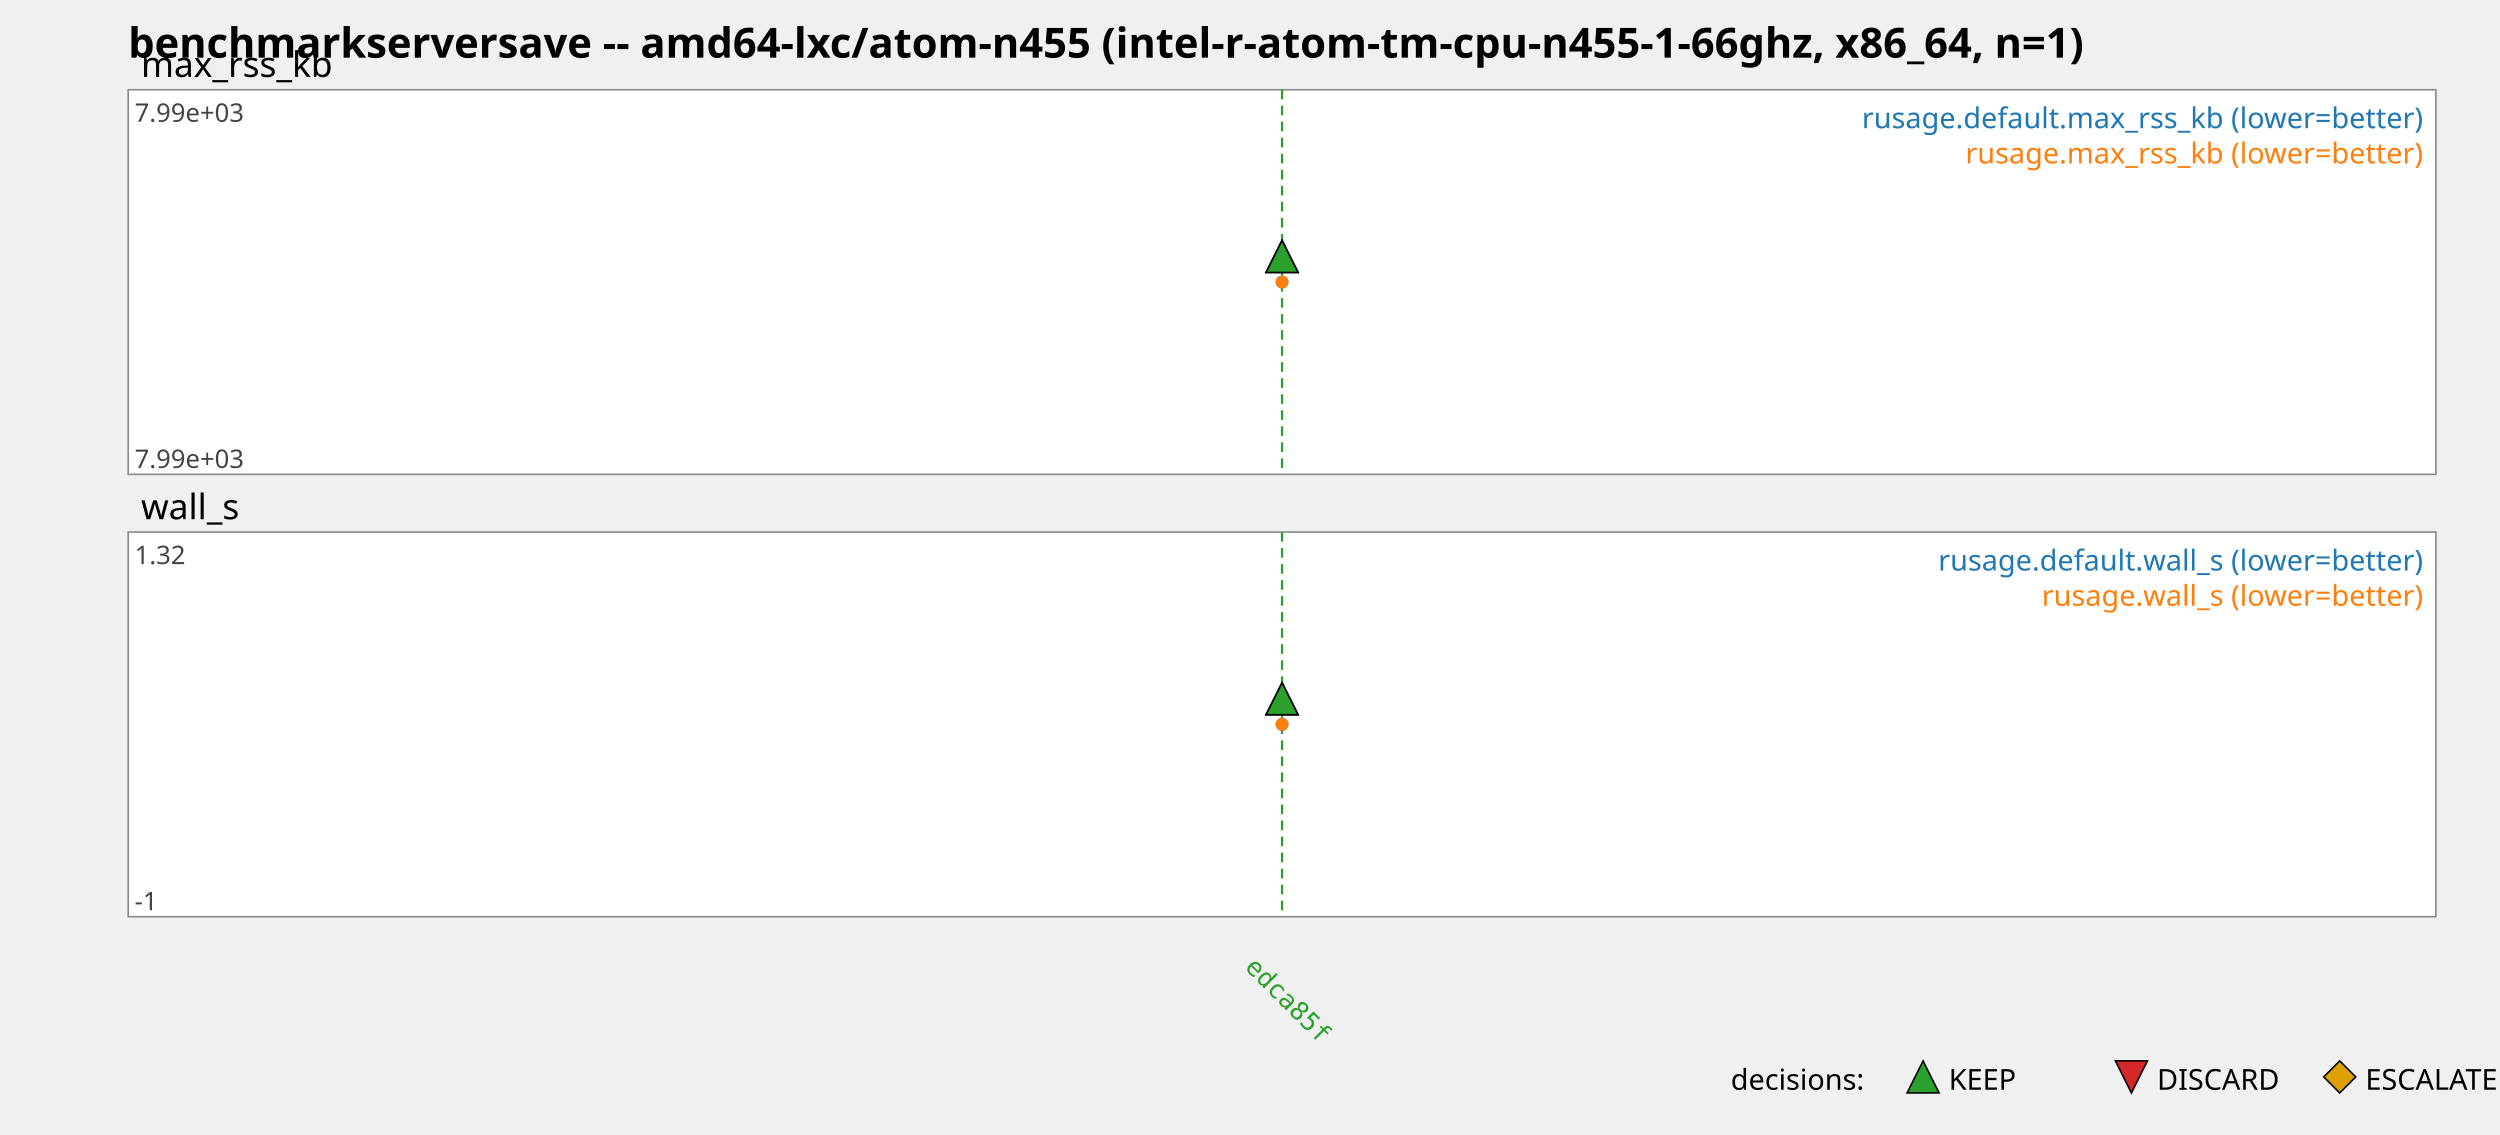
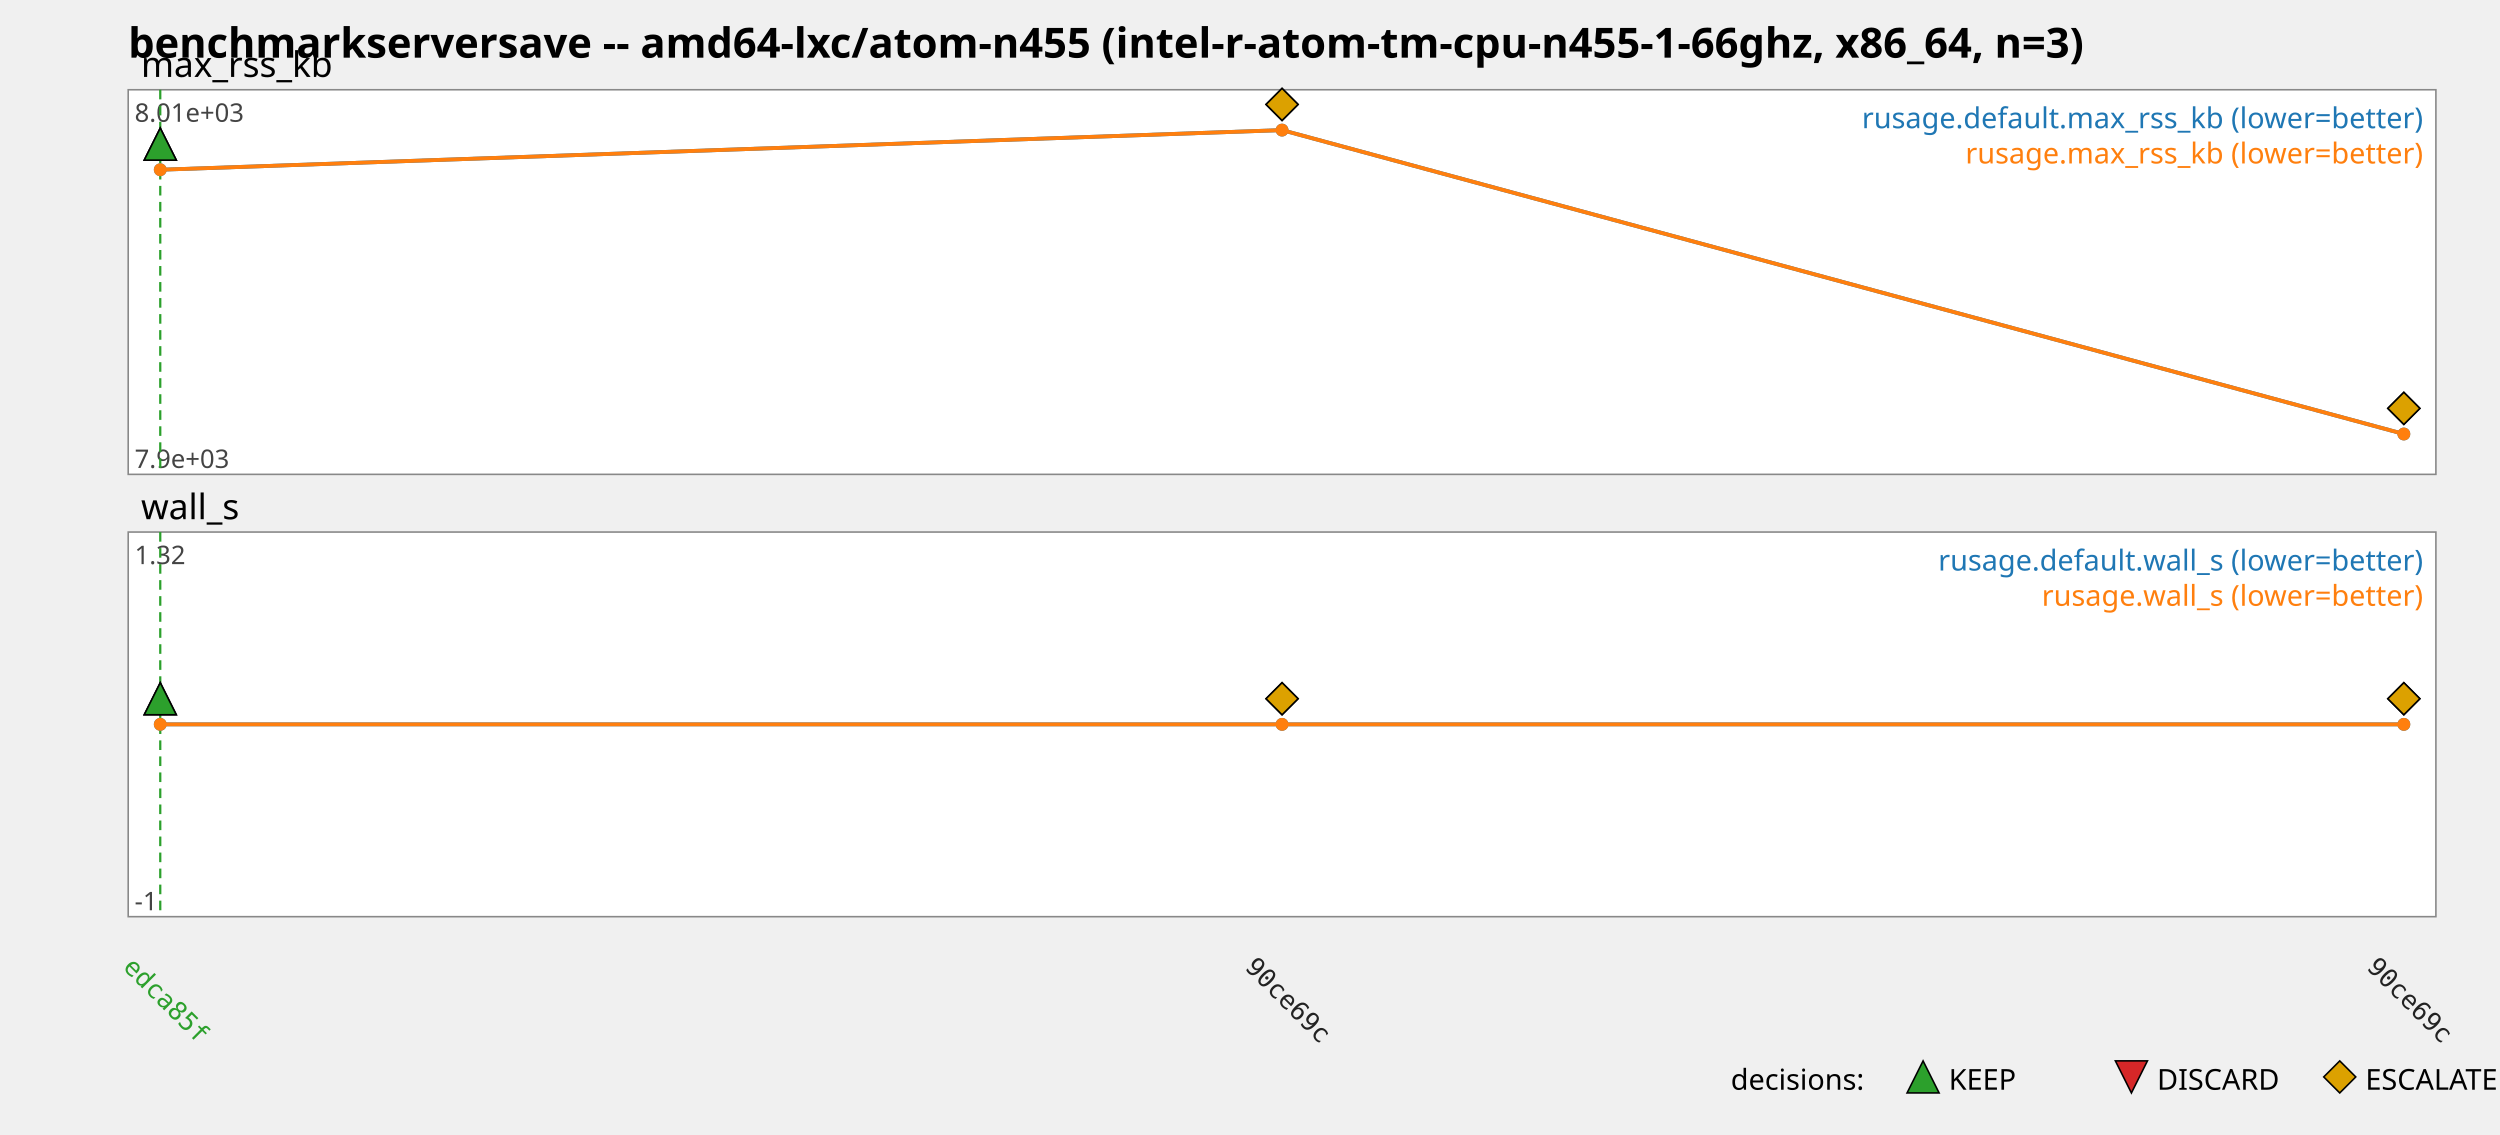
<svg xmlns="http://www.w3.org/2000/svg" version="1.1" width="780" height="354" viewBox="0 0 780 354">
-   <text x="40" y="18" font-size="13" font-family="sans-serif" font-weight="bold">benchmarkserversave -- amd64-lxc/atom-n455 (intel-r-atom-tm-cpu-n455-1-66ghz, x86_64, n=1)</text>
+   <text x="40" y="18" font-size="13" font-family="sans-serif" font-weight="bold">benchmarkserversave -- amd64-lxc/atom-n455 (intel-r-atom-tm-cpu-n455-1-66ghz, x86_64, n=3)</text>
  <g transform="translate(40,28)">
    <rect x="0" y="0" width="720" height="120" fill="white" stroke="#888" stroke-width="0.5" />
    <text x="4" y="-4" font-size="11" font-family="sans-serif">max_rss_kb</text>
-     <text x="2" y="10" font-size="8" fill="#444" font-family="sans-serif">7.99e+03</text>
-     <text x="2" y="118" font-size="8" fill="#444" font-family="sans-serif">7.99e+03</text>
-     <line x1="360.0" y1="0" x2="360.0" y2="120" stroke="#2ca02c" stroke-width="0.7" stroke-dasharray="3,2" />
-     <polyline points="360.0,60.00" fill="none" stroke="#1f77b4" stroke-width="1.2" />
-     <circle cx="360.0" cy="60.00" r="2" fill="#1f77b4" />
-     <polygon points="360.0,47.0 355.0,57.0 365.0,57.0" fill="#2ca02c" stroke="black" stroke-width="0.5" />
+     <text x="2" y="10" font-size="8" fill="#444" font-family="sans-serif">8.01e+03</text>
+     <text x="2" y="118" font-size="8" fill="#444" font-family="sans-serif">7.9e+03</text>
+     <line x1="10.0" y1="0" x2="10.0" y2="120" stroke="#2ca02c" stroke-width="0.7" stroke-dasharray="3,2" />
+     <polyline points="10.0,24.96 360.0,12.59 710.0,107.41" fill="none" stroke="#1f77b4" stroke-width="1.2" />
+     <circle cx="10.0" cy="24.96" r="2" fill="#1f77b4" />
+     <polygon points="10.0,11.955 5.0,21.955 15.0,21.955" fill="#2ca02c" stroke="black" stroke-width="0.5" />
+     <circle cx="360.0" cy="12.59" r="2" fill="#1f77b4" />
+     <polygon points="360.0,-0.414 365.0,4.586 360.0,9.586 355.0,4.586" fill="#dca100" stroke="black" stroke-width="0.5" />
+     <circle cx="710.0" cy="107.41" r="2" fill="#1f77b4" />
+     <polygon points="710.0,94.414 715.0,99.414 710.0,104.414 705.0,99.414" fill="#dca100" stroke="black" stroke-width="0.5" />
    <text x="716" y="12" font-size="9" text-anchor="end" fill="#1f77b4" font-family="sans-serif">rusage.default.max_rss_kb (lower=better)</text>
-     <polyline points="360.0,60.00" fill="none" stroke="#ff7f0e" stroke-width="1.2" />
-     <circle cx="360.0" cy="60.00" r="2" fill="#ff7f0e" />
-     <polygon points="360.0,47.0 355.0,57.0 365.0,57.0" fill="#2ca02c" stroke="black" stroke-width="0.5" />
+     <polyline points="10.0,24.96 360.0,12.59 710.0,107.41" fill="none" stroke="#ff7f0e" stroke-width="1.2" />
+     <circle cx="10.0" cy="24.96" r="2" fill="#ff7f0e" />
+     <polygon points="10.0,11.955 5.0,21.955 15.0,21.955" fill="#2ca02c" stroke="black" stroke-width="0.5" />
+     <circle cx="360.0" cy="12.59" r="2" fill="#ff7f0e" />
+     <polygon points="360.0,-0.414 365.0,4.586 360.0,9.586 355.0,4.586" fill="#dca100" stroke="black" stroke-width="0.5" />
+     <circle cx="710.0" cy="107.41" r="2" fill="#ff7f0e" />
+     <polygon points="710.0,94.414 715.0,99.414 710.0,104.414 705.0,99.414" fill="#dca100" stroke="black" stroke-width="0.5" />
    <text x="716" y="23" font-size="9" text-anchor="end" fill="#ff7f0e" font-family="sans-serif">rusage.max_rss_kb (lower=better)</text>
  </g>
  <g transform="translate(40,166)">
    <rect x="0" y="0" width="720" height="120" fill="white" stroke="#888" stroke-width="0.5" />
    <text x="4" y="-4" font-size="11" font-family="sans-serif">wall_s</text>
    <text x="2" y="10" font-size="8" fill="#444" font-family="sans-serif">1.32</text>
    <text x="2" y="118" font-size="8" fill="#444" font-family="sans-serif">-1</text>
-     <line x1="360.0" y1="0" x2="360.0" y2="120" stroke="#2ca02c" stroke-width="0.7" stroke-dasharray="3,2" />
-     <polyline points="360.0,60.00" fill="none" stroke="#1f77b4" stroke-width="1.2" />
+     <line x1="10.0" y1="0" x2="10.0" y2="120" stroke="#2ca02c" stroke-width="0.7" stroke-dasharray="3,2" />
+     <polyline points="10.0,60.00 360.0,60.00 710.0,60.00" fill="none" stroke="#1f77b4" stroke-width="1.2" />
+     <circle cx="10.0" cy="60.00" r="2" fill="#1f77b4" />
+     <polygon points="10.0,47.0 5.0,57.0 15.0,57.0" fill="#2ca02c" stroke="black" stroke-width="0.5" />
    <circle cx="360.0" cy="60.00" r="2" fill="#1f77b4" />
-     <polygon points="360.0,47.0 355.0,57.0 365.0,57.0" fill="#2ca02c" stroke="black" stroke-width="0.5" />
+     <polygon points="360.0,47.0 365.0,52.0 360.0,57.0 355.0,52.0" fill="#dca100" stroke="black" stroke-width="0.5" />
+     <circle cx="710.0" cy="60.00" r="2" fill="#1f77b4" />
+     <polygon points="710.0,47.0 715.0,52.0 710.0,57.0 705.0,52.0" fill="#dca100" stroke="black" stroke-width="0.5" />
    <text x="716" y="12" font-size="9" text-anchor="end" fill="#1f77b4" font-family="sans-serif">rusage.default.wall_s (lower=better)</text>
-     <polyline points="360.0,60.00" fill="none" stroke="#ff7f0e" stroke-width="1.2" />
+     <polyline points="10.0,60.00 360.0,60.00 710.0,60.00" fill="none" stroke="#ff7f0e" stroke-width="1.2" />
+     <circle cx="10.0" cy="60.00" r="2" fill="#ff7f0e" />
+     <polygon points="10.0,47.0 5.0,57.0 15.0,57.0" fill="#2ca02c" stroke="black" stroke-width="0.5" />
    <circle cx="360.0" cy="60.00" r="2" fill="#ff7f0e" />
-     <polygon points="360.0,47.0 355.0,57.0 365.0,57.0" fill="#2ca02c" stroke="black" stroke-width="0.5" />
+     <polygon points="360.0,47.0 365.0,52.0 360.0,57.0 355.0,52.0" fill="#dca100" stroke="black" stroke-width="0.5" />
+     <circle cx="710.0" cy="60.00" r="2" fill="#ff7f0e" />
+     <polygon points="710.0,47.0 715.0,52.0 710.0,57.0 705.0,52.0" fill="#dca100" stroke="black" stroke-width="0.5" />
    <text x="716" y="23" font-size="9" text-anchor="end" fill="#ff7f0e" font-family="sans-serif">rusage.wall_s (lower=better)</text>
  </g>
  <g transform="translate(40,304)">
-     <text x="360.0" y="10" font-size="8" fill="#2ca02c" text-anchor="middle" font-family="monospace" transform="rotate(45 360.0 10)">edca85f</text>
+     <text x="10.0" y="10" font-size="8" fill="#2ca02c" text-anchor="middle" font-family="monospace" transform="rotate(45 10.0 10)">edca85f</text>
+     <text x="360.0" y="10" font-size="8" fill="#222" text-anchor="middle" font-family="monospace" transform="rotate(45 360.0 10)">90ce69c</text>
+     <text x="710.0" y="10" font-size="8" fill="#222" text-anchor="middle" font-family="monospace" transform="rotate(45 710.0 10)">90ce69c</text>
  </g>
  <g transform="translate(540,340)">
    <text x="0" y="0" font-size="9" font-family="sans-serif">decisions:</text>
    <polygon points="60,-9 55,1 65,1" fill="#2ca02c" stroke="black" stroke-width="0.5" />
    <text x="68" y="0" font-size="9" font-family="sans-serif">KEEP</text>
    <polygon points="125,1 120,-9 130,-9" fill="#d62728" stroke="black" stroke-width="0.5" />
    <text x="133" y="0" font-size="9" font-family="sans-serif">DISCARD</text>
    <polygon points="190,-9 195,-4 190,1 185,-4" fill="#dca100" stroke="black" stroke-width="0.5" />
    <text x="198" y="0" font-size="9" font-family="sans-serif">ESCALATE</text>
  </g>
</svg>
